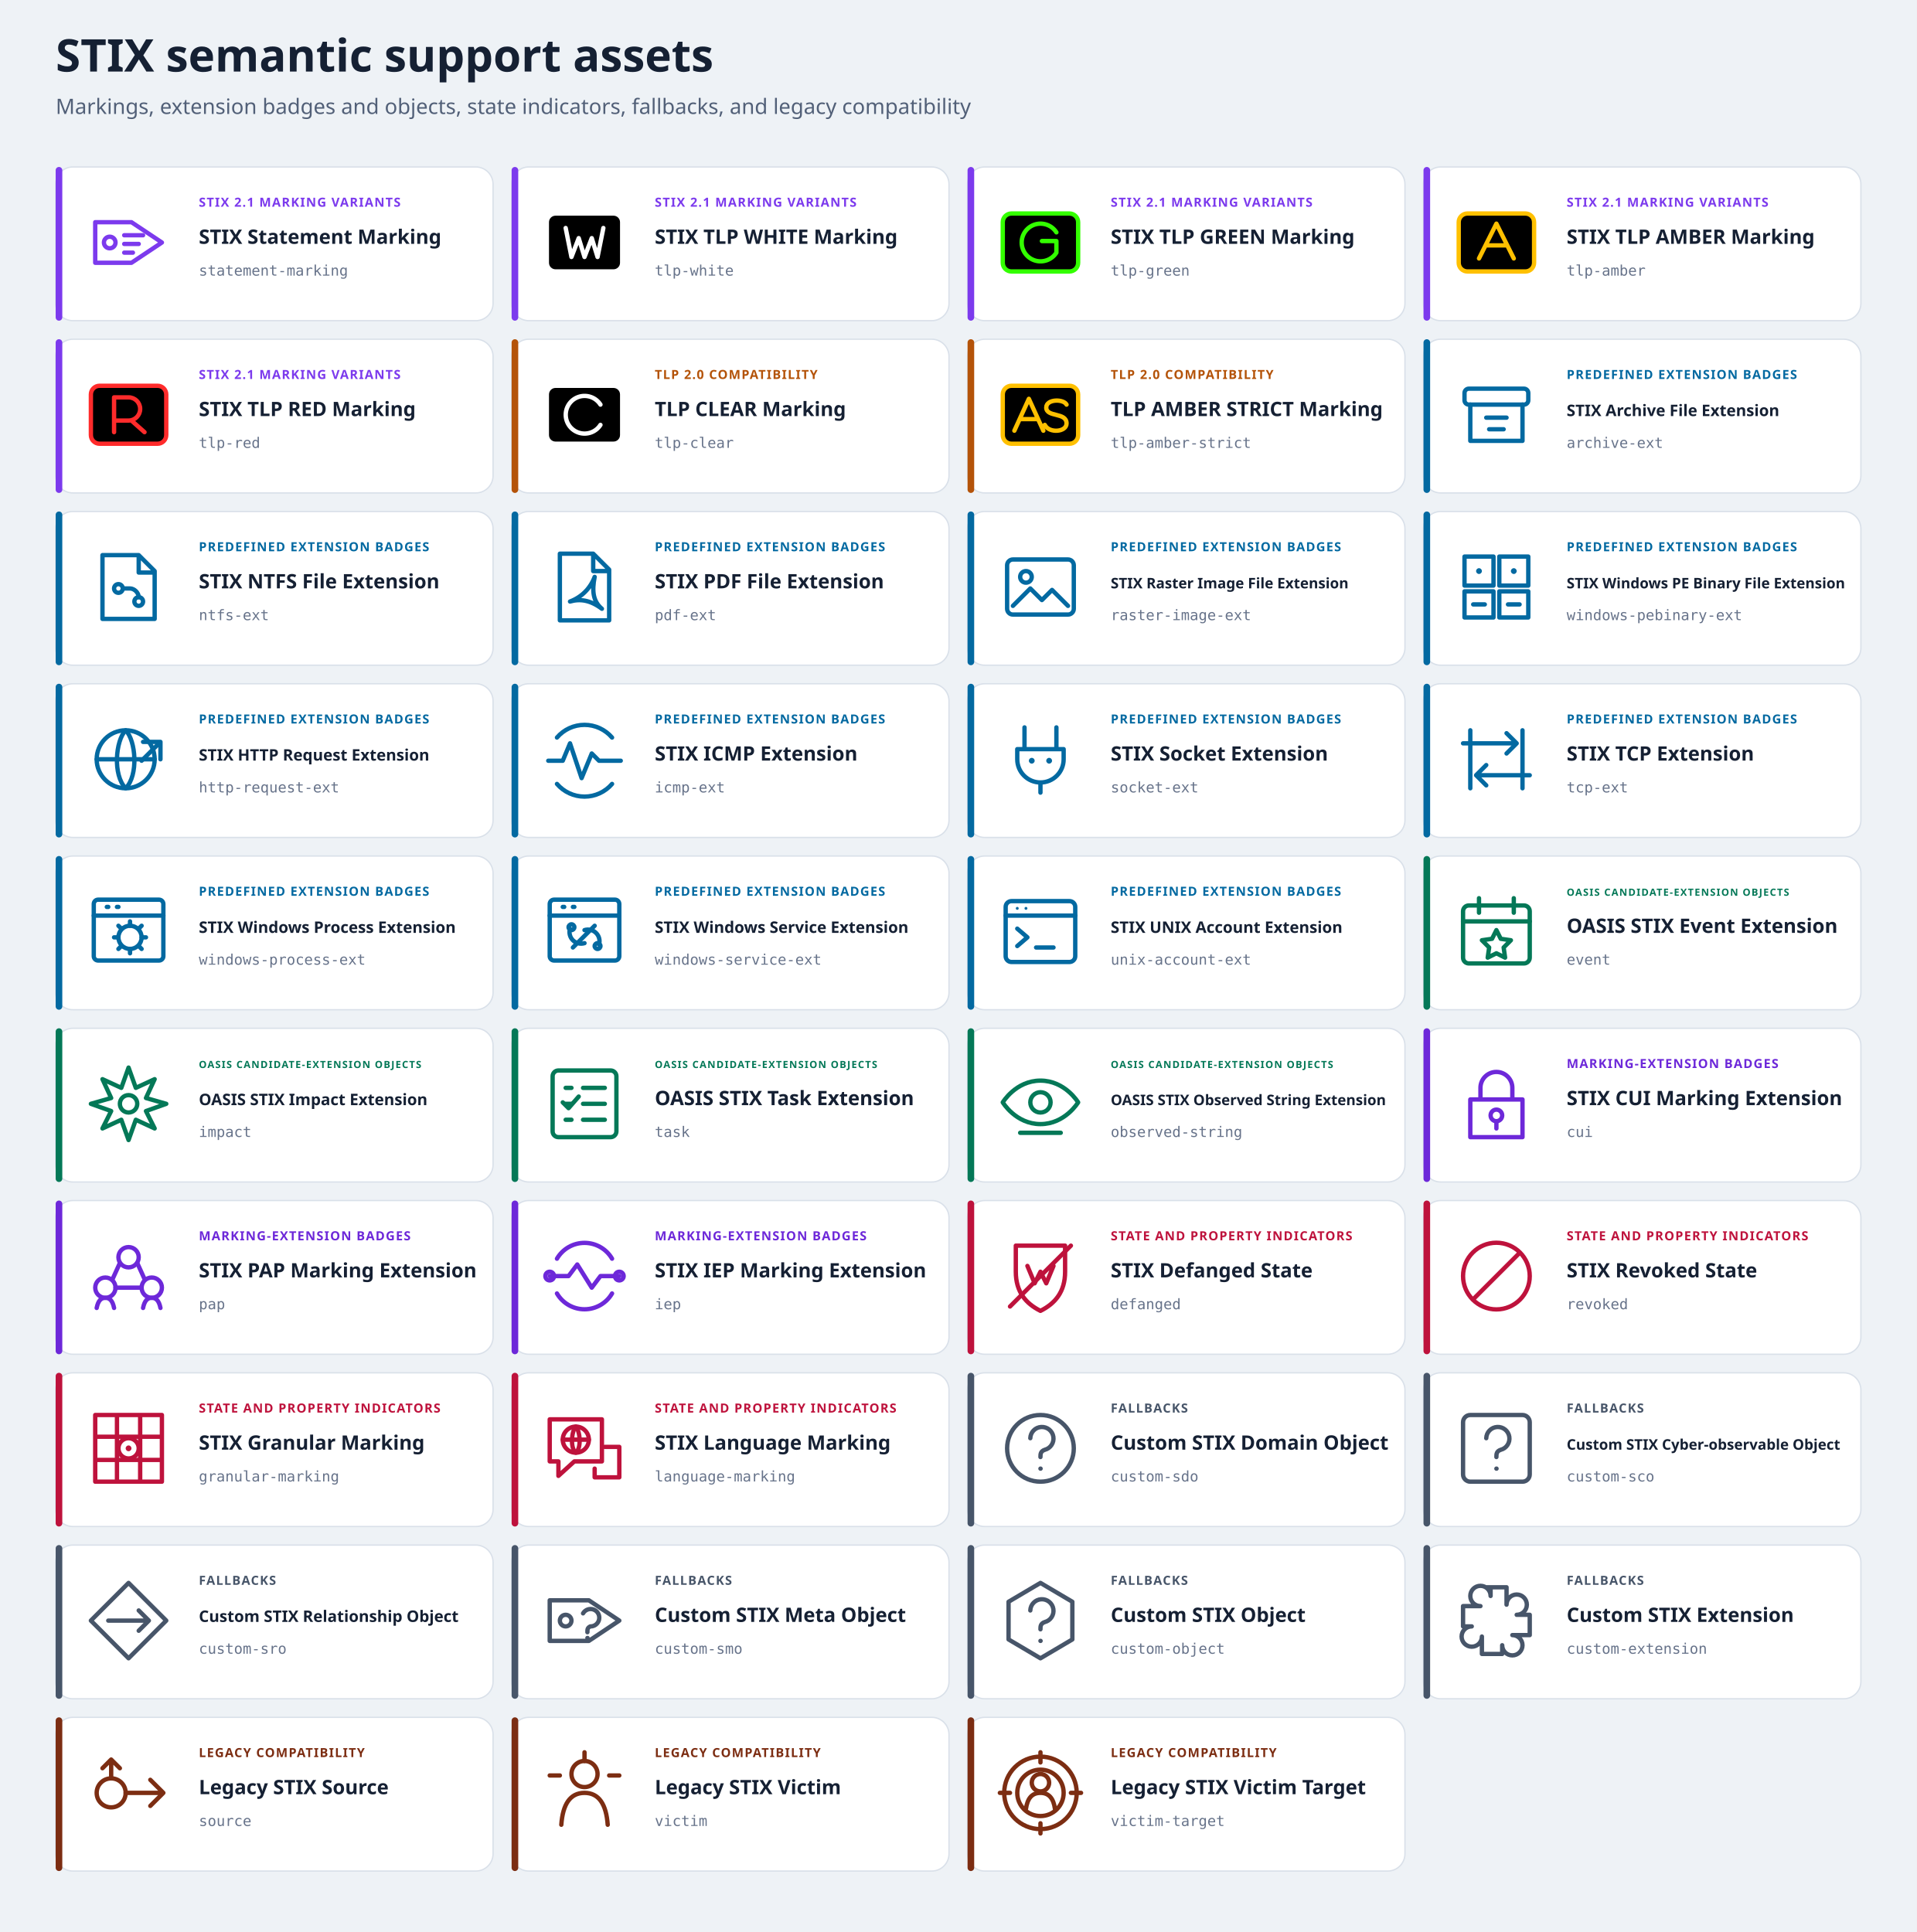
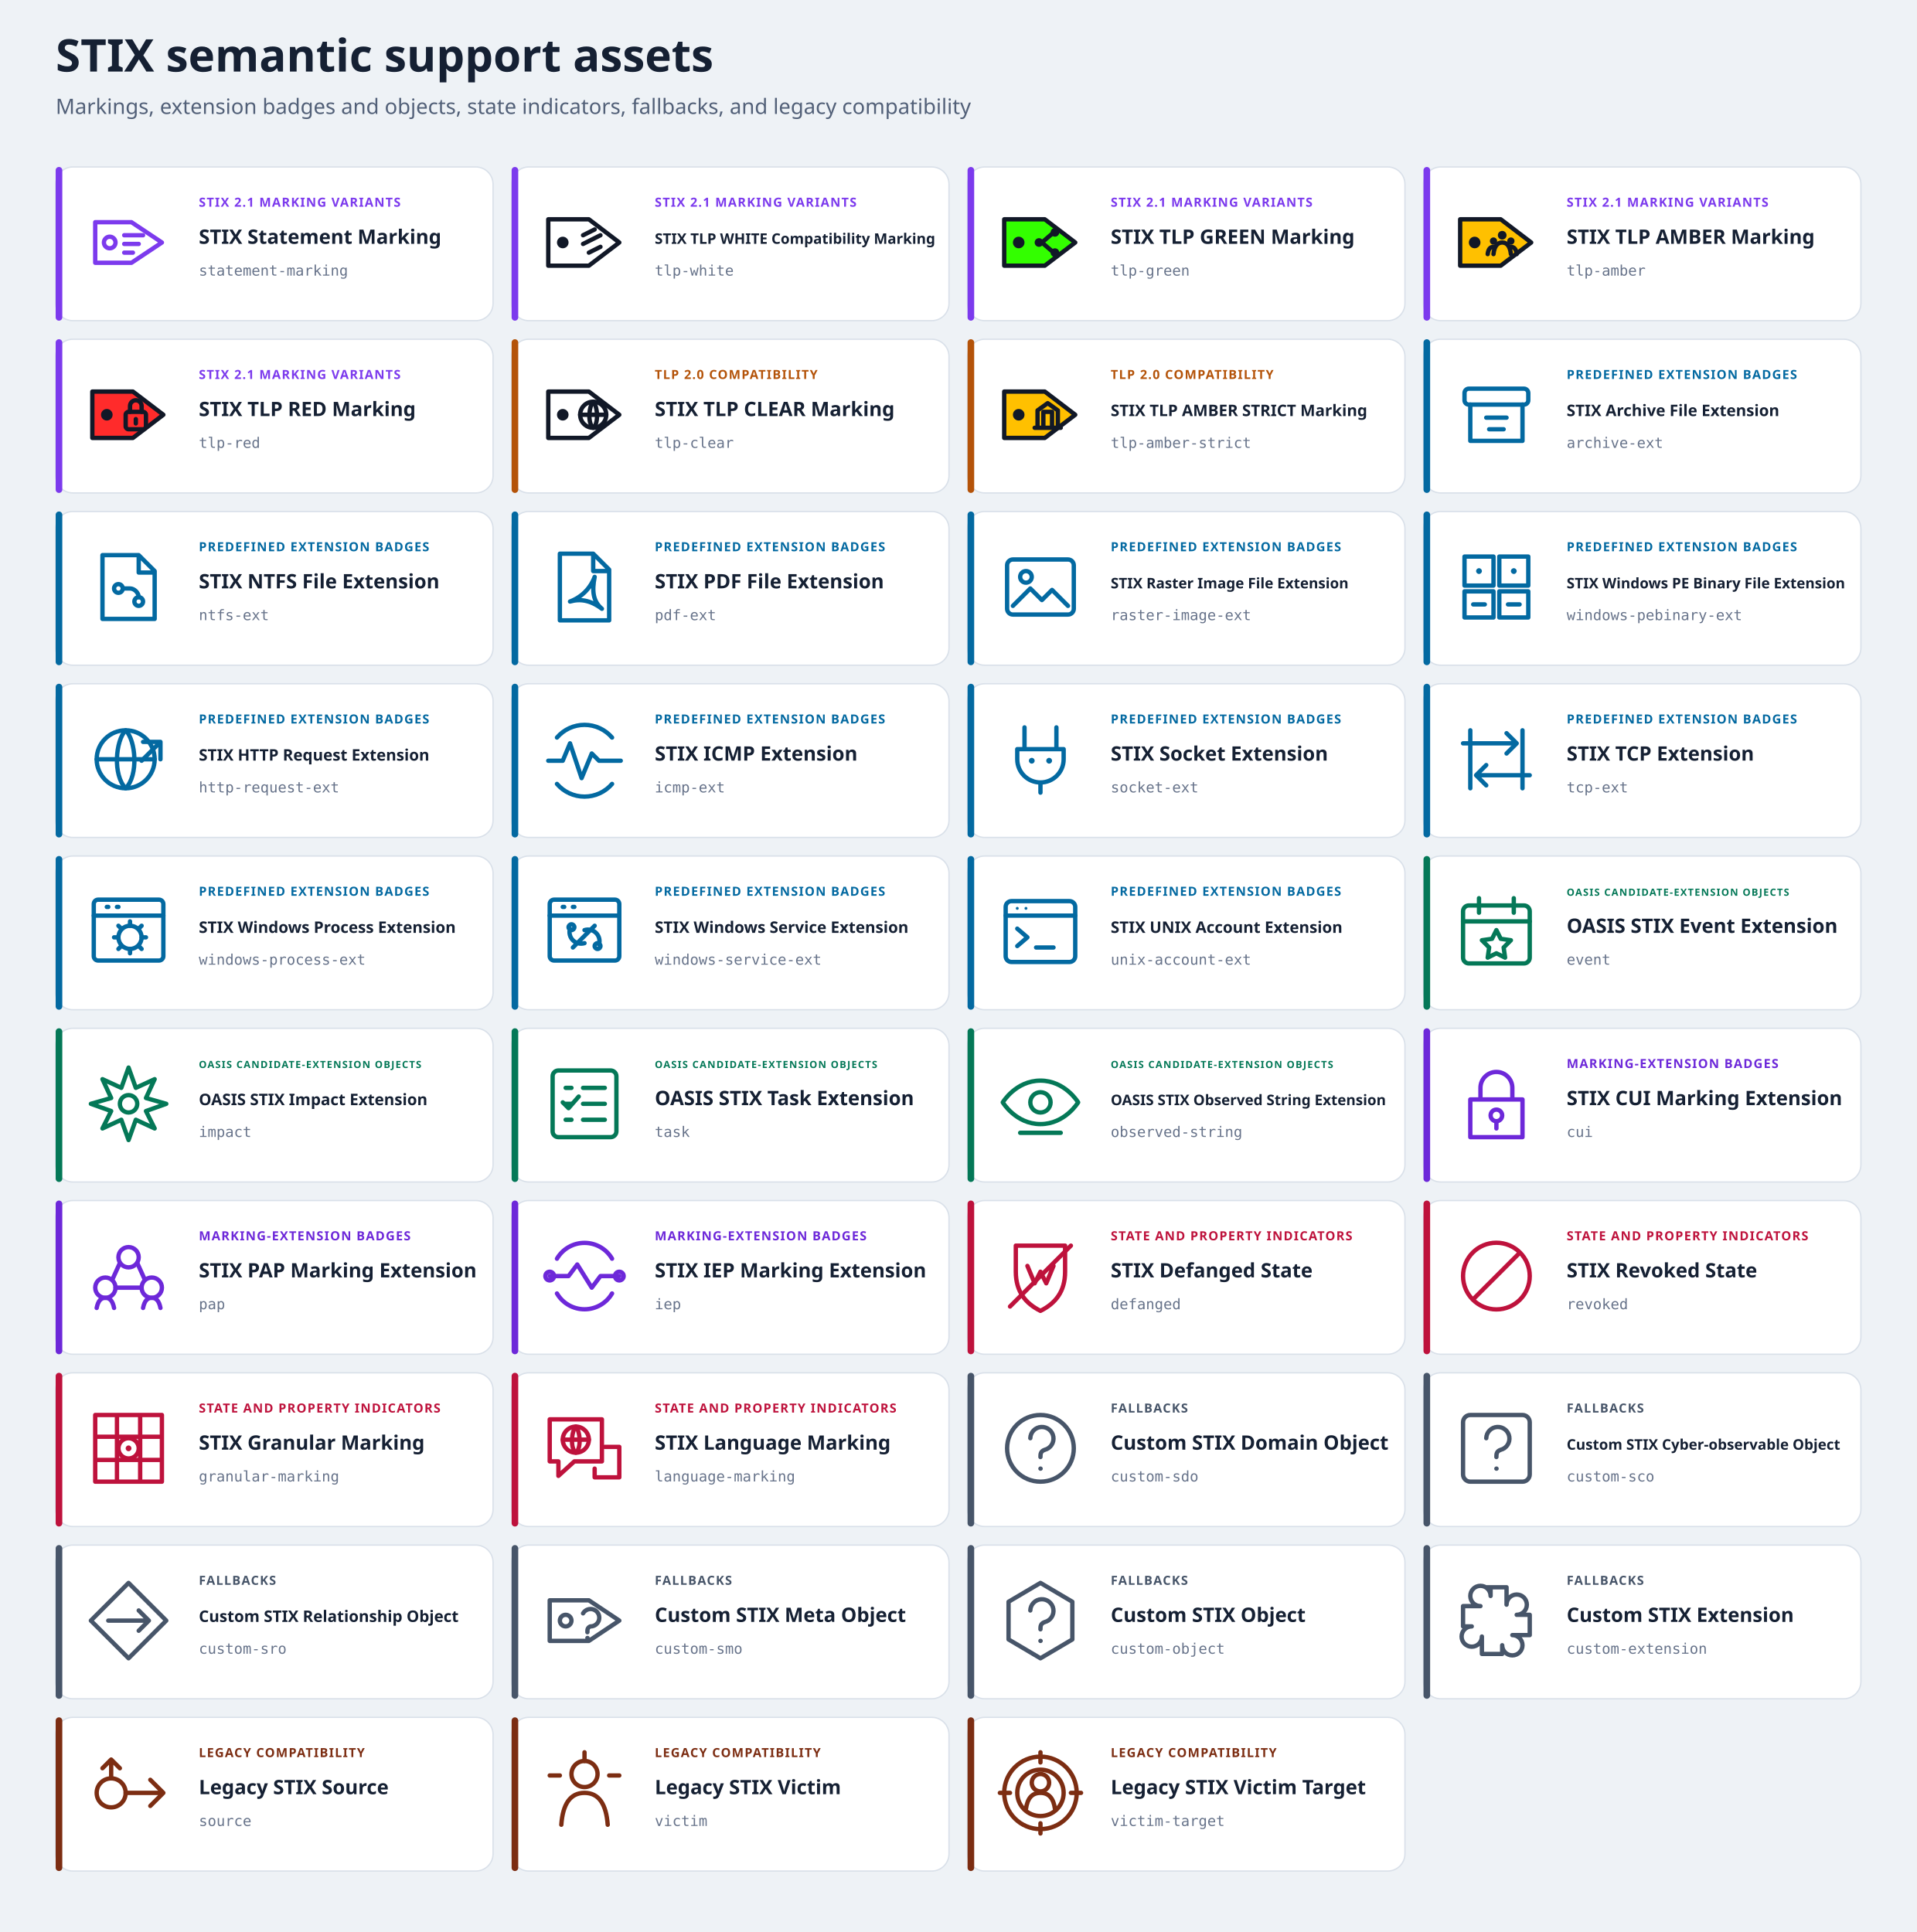
<svg xmlns="http://www.w3.org/2000/svg" viewBox="0 0 1446 1458" role="img" aria-label="STIX marking, extension, state, fallback, and compatibility assets">
  <defs>
    <symbol id="support-0" viewBox="0 0 64 64" fill="none" stroke="currentColor" stroke-width="3" stroke-linecap="round" stroke-linejoin="round">
      <path d="M9 18h25l21 14-21 14H9z" />
      <circle cx="19" cy="32" r="4" />
      <path d="M29 27h13M29 33h10M29 39h6" />
    </symbol>
    <symbol id="support-1" viewBox="0 0 64 64" fill="none" stroke="currentColor" stroke-width="3" stroke-linecap="round" stroke-linejoin="round">
-       <rect x="6" y="12" width="52" height="40" rx="6" fill="#000000" stroke="#FFFFFF" />
-       <g stroke="#FFFFFF">
-         <path d="M19 22 23 42 28 29 32 42 37 29 41 42 45 22" />
+       <path d="M7 16h28l21 16-21 16H7z" fill="#FFFFFF" stroke="#111827" />
+       <circle cx="17" cy="32" r="4" fill="#111827" stroke="none" />
+       <g fill="none" stroke="#111827" stroke-width="3" stroke-linecap="round" stroke-linejoin="round">
+         <path d="m31 27 8-4M31 33l12-6M35 39l8-4" />
      </g>
    </symbol>
    <symbol id="support-2" viewBox="0 0 64 64" fill="none" stroke="currentColor" stroke-width="3" stroke-linecap="round" stroke-linejoin="round">
-       <rect x="6" y="12" width="52" height="40" rx="6" fill="#000000" stroke="#33FF00" />
-       <g stroke="#33FF00">
-         <path d="M43 25a13 13 0 1 0 0 14v-8H33" />
+       <path d="M7 16h28l21 16-21 16H7z" fill="#33FF00" stroke="#111827" />
+       <circle cx="17" cy="32" r="4" fill="#111827" stroke="none" />
+       <g fill="none" stroke="#111827" stroke-width="3" stroke-linecap="round" stroke-linejoin="round">
+         <path d="m33 32 7-6M33 32l7 6" />
+         <circle cx="31" cy="32" r="3" fill="#111827" stroke="none" />
+         <circle cx="42" cy="25" r="3" fill="#111827" stroke="none" />
+         <circle cx="42" cy="39" r="3" fill="#111827" stroke="none" />
      </g>
    </symbol>
    <symbol id="support-3" viewBox="0 0 64 64" fill="none" stroke="currentColor" stroke-width="3" stroke-linecap="round" stroke-linejoin="round">
-       <rect x="6" y="12" width="52" height="40" rx="6" fill="#000000" stroke="#FFC000" />
-       <g stroke="#FFC000">
-         <path d="m20 43 12-24 12 24M25 34h14" />
+       <path d="M7 16h28l21 16-21 16H7z" fill="#FFC000" stroke="#111827" />
+       <circle cx="17" cy="32" r="4" fill="#111827" stroke="none" />
+       <g fill="none" stroke="#111827" stroke-width="3" stroke-linecap="round" stroke-linejoin="round">
+         <circle cx="36" cy="27" r="3" fill="#111827" stroke="none" />
+         <circle cx="30" cy="31" r="2.5" fill="#111827" stroke="none" />
+         <circle cx="42" cy="31" r="2.5" fill="#111827" stroke="none" />
+         <path d="M30 40c.5-5 2.5-8 6-8s5.5 3 6 8M26 40c.3-3 1.5-5 4-5M46 40c-.3-3-1.5-5-4-5" />
      </g>
    </symbol>
    <symbol id="support-4" viewBox="0 0 64 64" fill="none" stroke="currentColor" stroke-width="3" stroke-linecap="round" stroke-linejoin="round">
-       <rect x="6" y="12" width="52" height="40" rx="6" fill="#000000" stroke="#FF2B2B" />
-       <g stroke="#FF2B2B">
-         <path d="M22 44V20h10a8 8 0 0 1 0 16H22M34 36l9 8" />
+       <path d="M7 16h28l21 16-21 16H7z" fill="#FF2B2B" stroke="#111827" />
+       <circle cx="17" cy="32" r="4" fill="#111827" stroke="none" />
+       <g fill="none" stroke="#111827" stroke-width="3" stroke-linecap="round" stroke-linejoin="round">
+         <rect x="30" y="30" width="14" height="12" rx="2" />
+         <path d="M33 30v-4a4 4 0 0 1 8 0v4M37 35v3" />
      </g>
    </symbol>
    <symbol id="support-5" viewBox="0 0 64 64" fill="none" stroke="currentColor" stroke-width="3" stroke-linecap="round" stroke-linejoin="round">
-       <rect x="6" y="12" width="52" height="40" rx="6" fill="#000000" stroke="#FFFFFF" />
-       <g stroke="#FFFFFF">
-         <path d="M43 25a13 13 0 1 0 0 14" />
+       <path d="M7 16h28l21 16-21 16H7z" fill="#FFFFFF" stroke="#111827" />
+       <circle cx="17" cy="32" r="4" fill="#111827" stroke="none" />
+       <g fill="none" stroke="#111827" stroke-width="3" stroke-linecap="round" stroke-linejoin="round">
+         <circle cx="38" cy="32" r="9" />
+         <path d="M29 32h18M38 23c3 3 4 15 0 18M38 23c-3 3-4 15 0 18" />
      </g>
    </symbol>
    <symbol id="support-6" viewBox="0 0 64 64" fill="none" stroke="currentColor" stroke-width="3" stroke-linecap="round" stroke-linejoin="round">
-       <rect x="6" y="12" width="52" height="40" rx="6" fill="#000000" stroke="#FFC000" />
-       <g stroke="#FFC000">
-         <path d="m14 43 10-22 10 22M18 35h12M50 25c-2-4-14-4-14 2 0 7 14 3 14 11 0 6-12 7-15 1" />
+       <path d="M7 16h28l21 16-21 16H7z" fill="#FFC000" stroke="#111827" />
+       <circle cx="17" cy="32" r="4" fill="#111827" stroke="none" />
+       <g fill="none" stroke="#111827" stroke-width="3" stroke-linecap="round" stroke-linejoin="round">
+         <path d="M30 41V29l7-5 7 5v12M34 41V30h6v11M28 41h18" />
      </g>
    </symbol>
    <symbol id="support-7" viewBox="0 0 64 64" fill="none" stroke="currentColor" stroke-width="3" stroke-linecap="round" stroke-linejoin="round">
      <rect x="10" y="14" width="44" height="11" rx="3" />
      <path d="M14 25v25h36V25M25 34h14M27 42h10" />
    </symbol>
    <symbol id="support-8" viewBox="0 0 64 64" fill="none" stroke="currentColor" stroke-width="3" stroke-linecap="round" stroke-linejoin="round">
      <path d="M14 10h25l11 11v33H14zM39 10v12h11" />
      <circle cx="25" cy="33" r="3" />
      <circle cx="39" cy="42" r="3" />
      <path d="M28 33h5c3 0 6 3 6 6" />
    </symbol>
    <symbol id="support-9" viewBox="0 0 64 64" fill="none" stroke="currentColor" stroke-width="3" stroke-linecap="round" stroke-linejoin="round">
      <path d="M15 9h23l11 11v35H15zM38 9v12h11" />
      <path d="M22 42c8-3 14-9 17-17-2 10-1 17 5 22-8-6-15-7-22-5z" />
    </symbol>
    <symbol id="support-10" viewBox="0 0 64 64" fill="none" stroke="currentColor" stroke-width="3" stroke-linecap="round" stroke-linejoin="round">
      <rect x="9" y="13" width="46" height="38" rx="4" />
      <circle cx="22" cy="25" r="4" />
      <path d="m13 45 12-12 8 8 7-7 11 11" />
    </symbol>
    <symbol id="support-11" viewBox="0 0 64 64" fill="none" stroke="currentColor" stroke-width="3" stroke-linecap="round" stroke-linejoin="round">
      <path d="M10 11h20v20H10zM34 11h20v20H34zM10 35h20v18H10zM34 35h20v18H34z" />
      <circle cx="20" cy="21" r="2" fill="currentColor" stroke="none" />
      <circle cx="44" cy="21" r="2" fill="currentColor" stroke="none" />
      <path d="M16 44h8M40 44h8" />
    </symbol>
    <symbol id="support-12" viewBox="0 0 64 64" fill="none" stroke="currentColor" stroke-width="3" stroke-linecap="round" stroke-linejoin="round">
      <circle cx="30" cy="32" r="20" />
      <path d="M10 32h40M30 12c7 7 9 31 0 40M30 12c-7 7-9 31 0 40" />
      <path d="M42 20h12v12M54 20 41 33" />
    </symbol>
    <symbol id="support-13" viewBox="0 0 64 64" fill="none" stroke="currentColor" stroke-width="3" stroke-linecap="round" stroke-linejoin="round">
      <path d="M7 33h10l5-12 8 24 7-17 5 5h15" />
      <path d="M13 17a25 25 0 0 1 38 0M13 49a25 25 0 0 0 38 0" />
    </symbol>
    <symbol id="support-14" viewBox="0 0 64 64" fill="none" stroke="currentColor" stroke-width="3" stroke-linecap="round" stroke-linejoin="round">
      <path d="M21 10v15M43 10v15M16 25h32v7a16 16 0 0 1-32 0zM32 48v7" />
      <circle cx="26" cy="33" r="2" fill="currentColor" stroke="none" />
      <circle cx="38" cy="33" r="2" fill="currentColor" stroke="none" />
    </symbol>
    <symbol id="support-15" viewBox="0 0 64 64" fill="none" stroke="currentColor" stroke-width="3" stroke-linecap="round" stroke-linejoin="round">
      <path d="M9 21h37M39 14l7 7-7 7M55 43H18M25 36l-7 7 7 7" />
      <path d="M14 12v40M50 12v40" />
    </symbol>
    <symbol id="support-16" viewBox="0 0 64 64" fill="none" stroke="currentColor" stroke-width="3" stroke-linecap="round" stroke-linejoin="round">
      <rect x="8" y="10" width="48" height="42" rx="3" />
      <path d="M8 21h48M17 15h1M24 15h1" />
      <circle cx="33" cy="36" r="8" />
      <path d="M33 25v3M33 44v3M22 36h3M41 36h3M25 28l2 2M39 42l2 2M41 28l-2 2M27 42l-2 2" />
    </symbol>
    <symbol id="support-17" viewBox="0 0 64 64" fill="none" stroke="currentColor" stroke-width="3" stroke-linecap="round" stroke-linejoin="round">
      <rect x="8" y="10" width="48" height="42" rx="3" />
      <path d="M8 21h48M17 15h1M24 15h1" />
      <path d="m24 43 15-15M22 30a8 8 0 0 0 10 10M42 41a8 8 0 0 0-10-10" />
      <circle cx="23" cy="29" r="2" />
      <circle cx="41" cy="42" r="2" />
    </symbol>
    <symbol id="support-18" viewBox="0 0 64 64" fill="none" stroke="currentColor" stroke-width="3" stroke-linecap="round" stroke-linejoin="round">
      <rect x="8" y="11" width="48" height="42" rx="4" />
      <path d="M8 21h48M16 30l7 6-7 6M29 43h12" />
      <circle cx="16" cy="16" r="1" fill="currentColor" stroke="none" />
      <circle cx="22" cy="16" r="1" fill="currentColor" stroke="none" />
    </symbol>
    <symbol id="support-19" viewBox="0 0 64 64" fill="none" stroke="currentColor" stroke-width="3" stroke-linecap="round" stroke-linejoin="round">
      <rect x="9" y="14" width="46" height="40" rx="4" />
      <path d="M9 25h46M20 9v10M44 9v10" />
      <path d="m32 31 3 6 7 1-5 5 1 7-6-3-6 3 1-7-5-5 7-1z" />
    </symbol>
    <symbol id="support-20" viewBox="0 0 64 64" fill="none" stroke="currentColor" stroke-width="3" stroke-linecap="round" stroke-linejoin="round">
      <path d="m32 7 5 14 13-6-6 13 14 4-14 5 6 12-13-6-5 14-5-14-13 6 6-12-14-5 14-4-6-13 13 6z" />
      <circle cx="32" cy="32" r="6" />
    </symbol>
    <symbol id="support-21" viewBox="0 0 64 64" fill="none" stroke="currentColor" stroke-width="3" stroke-linecap="round" stroke-linejoin="round">
      <rect x="10" y="9" width="44" height="46" rx="4" />
      <path d="M19 21h4M31 21h15M19 32h4M31 32h15M19 43h4M31 43h15" />
      <path d="m17 31 4 4 7-8" />
    </symbol>
    <symbol id="support-22" viewBox="0 0 64 64" fill="none" stroke="currentColor" stroke-width="3" stroke-linecap="round" stroke-linejoin="round">
      <path d="M6 31s9-15 26-15 26 15 26 15-9 15-26 15S6 31 6 31z" />
      <circle cx="32" cy="31" r="7" />
      <path d="M18 52h28" />
    </symbol>
    <symbol id="support-23" viewBox="0 0 64 64" fill="none" stroke="currentColor" stroke-width="3" stroke-linecap="round" stroke-linejoin="round">
      <path d="M14 29h36v26H14zM21 29v-8a11 11 0 0 1 22 0v8" />
      <circle cx="32" cy="40" r="4" />
      <path d="M32 44v5" />
    </symbol>
    <symbol id="support-24" viewBox="0 0 64 64" fill="none" stroke="currentColor" stroke-width="3" stroke-linecap="round" stroke-linejoin="round">
      <circle cx="32" cy="19" r="7" />
      <circle cx="16" cy="40" r="7" />
      <circle cx="48" cy="40" r="7" />
      <path d="M26 23 21 34M38 23l5 11M23 40h18" />
      <path d="M10 54c1-5 3-7 6-7s5 2 6 7M42 54c1-5 3-7 6-7s5 2 6 7" />
    </symbol>
    <symbol id="support-25" viewBox="0 0 64 64" fill="none" stroke="currentColor" stroke-width="3" stroke-linecap="round" stroke-linejoin="round">
      <path d="M8 32h13l6-8 10 16 6-8h13" />
      <path d="M13 20a22 22 0 0 1 38 0M13 44a22 22 0 0 0 38 0" />
      <circle cx="8" cy="32" r="3" />
      <circle cx="56" cy="32" r="3" />
    </symbol>
    <symbol id="support-26" viewBox="0 0 64 64" fill="none" stroke="currentColor" stroke-width="3" stroke-linecap="round" stroke-linejoin="round">
      <path d="M15 11h34v18c0 14-7 22-17 27-10-5-17-13-17-27z" />
      <path d="m23 25 5 12 4-8 4 8 5-12M11 53 53 11" />
    </symbol>
    <symbol id="support-27" viewBox="0 0 64 64" fill="none" stroke="currentColor" stroke-width="3" stroke-linecap="round" stroke-linejoin="round">
      <circle cx="32" cy="32" r="23" />
      <path d="m16 48 32-32" />
    </symbol>
    <symbol id="support-28" viewBox="0 0 64 64" fill="none" stroke="currentColor" stroke-width="3" stroke-linecap="round" stroke-linejoin="round">
      <path d="M9 9h46v46H9zM24 9v46M40 9v46M9 24h46M9 40h46" />
      <circle cx="32" cy="32" r="7" />
      <circle cx="32" cy="32" r="2" fill="currentColor" stroke="none" />
    </symbol>
    <symbol id="support-29" viewBox="0 0 64 64" fill="none" stroke="currentColor" stroke-width="3" stroke-linecap="round" stroke-linejoin="round">
      <path d="M8 12h36v29H25L14 51V41H8z" />
      <circle cx="26" cy="26" r="9" />
      <path d="M17 26h18M26 17c3 3 4 15 0 18M26 17c-3 3-4 15 0 18M46 31h10v21H39v-6" />
    </symbol>
    <symbol id="support-30" viewBox="0 0 64 64" fill="none" stroke="currentColor" stroke-width="3" stroke-linecap="round" stroke-linejoin="round">
      <circle cx="32" cy="32" r="23" />
      <path d="M25 25a8 8 0 1 1 10 8c-3 1-3 3-3 5M32 46h.1" />
    </symbol>
    <symbol id="support-31" viewBox="0 0 64 64" fill="none" stroke="currentColor" stroke-width="3" stroke-linecap="round" stroke-linejoin="round">
      <rect x="9" y="9" width="46" height="46" rx="5" />
      <path d="M25 25a8 8 0 1 1 10 8c-3 1-3 3-3 5M32 46h.1" />
    </symbol>
    <symbol id="support-32" viewBox="0 0 64 64" fill="none" stroke="currentColor" stroke-width="3" stroke-linecap="round" stroke-linejoin="round">
      <path d="m32 6 26 26-26 26L6 32z" />
      <path d="M18 32h28M39 25l7 7-7 7" />
    </symbol>
    <symbol id="support-33" viewBox="0 0 64 64" fill="none" stroke="currentColor" stroke-width="3" stroke-linecap="round" stroke-linejoin="round">
      <path d="M8 18h27l21 14-21 14H8z" />
      <circle cx="19" cy="32" r="4" />
      <path d="M31 27a6 6 0 1 1 5 9c-2 1-2 2-2 4M34 44h.1" />
    </symbol>
    <symbol id="support-34" viewBox="0 0 64 64" fill="none" stroke="currentColor" stroke-width="3" stroke-linecap="round" stroke-linejoin="round">
      <path d="M32 6 54 19v26L32 58 10 45V19z" />
      <path d="M25 25a8 8 0 1 1 10 8c-3 1-3 3-3 5M32 46h.1" />
    </symbol>
    <symbol id="support-35" viewBox="0 0 64 64" fill="none" stroke="currentColor" stroke-width="3" stroke-linecap="round" stroke-linejoin="round">
      <path d="M25 9h14v12a7 7 0 1 1 7 7h9v14H43a7 7 0 1 1-7 7v6H22V43a7 7 0 1 1-7-7H9V22h12a7 7 0 1 1 7-7V9z" />
    </symbol>
    <symbol id="support-36" viewBox="0 0 64 64" fill="none" stroke="currentColor" stroke-width="3" stroke-linecap="round" stroke-linejoin="round">
      <circle cx="20" cy="32" r="10" />
      <path d="M30 32h26M47 23l9 9-9 9M20 22V10M14 15l6-6 6 6" />
    </symbol>
    <symbol id="support-37" viewBox="0 0 64 64" fill="none" stroke="currentColor" stroke-width="3" stroke-linecap="round" stroke-linejoin="round">
      <circle cx="32" cy="19" r="9" />
      <path d="M16 54c1-14 6-22 16-22s15 8 16 22" />
      <path d="M8 20h7M49 20h7M32 4v6" />
    </symbol>
    <symbol id="support-38" viewBox="0 0 64 64" fill="none" stroke="currentColor" stroke-width="3" stroke-linecap="round" stroke-linejoin="round">
      <circle cx="32" cy="32" r="25" />
      <circle cx="32" cy="32" r="16" />
      <circle cx="32" cy="25" r="6" />
      <path d="M22 43c1-7 4-11 10-11s9 4 10 11M32 4v7M32 53v7M4 32h7M53 32h7" />
    </symbol>
  </defs>
  <rect width="1446" height="1458" fill="#eef2f6" />
  <text x="42" y="54" fill="#152033" font-family="system-ui, sans-serif" font-size="34" font-weight="750">STIX semantic support assets</text>
  <text x="42" y="86" fill="#526078" font-family="system-ui, sans-serif" font-size="16">
    Markings, extension badges and objects, state indicators, fallbacks, and legacy compatibility
  </text>
  <g>
    <rect x="42" y="126" width="330" height="116" rx="13" fill="#ffffff" stroke="#d9e0e9" />
    <rect x="42" y="126" width="5" height="116" rx="2.5" fill="#7c3aed" />
    <use x="62" y="148" width="70" height="70" href="#support-0" color="#7c3aed" />
    <text x="150" y="156" fill="#7c3aed" font-family="system-ui, sans-serif" font-size="9.5" font-weight="800" letter-spacing="0.7">STIX 2.1 MARKING VARIANTS</text>
    <text x="150" y="184" fill="#152033" font-family="system-ui, sans-serif" font-size="15" font-weight="700">STIX Statement Marking</text>
    <text x="150" y="208" fill="#67738a" font-family="monospace" font-size="11">statement-marking</text>
  </g>
  <g>
    <rect x="386" y="126" width="330" height="116" rx="13" fill="#ffffff" stroke="#d9e0e9" />
    <rect x="386" y="126" width="5" height="116" rx="2.5" fill="#7c3aed" />
    <use x="406" y="148" width="70" height="70" href="#support-1" color="#7c3aed" />
    <text x="494" y="156" fill="#7c3aed" font-family="system-ui, sans-serif" font-size="9.5" font-weight="800" letter-spacing="0.7">STIX 2.1 MARKING VARIANTS</text>
-     <text x="494" y="184" fill="#152033" font-family="system-ui, sans-serif" font-size="15" font-weight="700">STIX TLP WHITE Marking</text>
+     <text x="494" y="184" fill="#152033" font-family="system-ui, sans-serif" font-size="11" font-weight="700">STIX TLP WHITE Compatibility Marking</text>
    <text x="494" y="208" fill="#67738a" font-family="monospace" font-size="11">tlp-white</text>
  </g>
  <g>
    <rect x="730" y="126" width="330" height="116" rx="13" fill="#ffffff" stroke="#d9e0e9" />
    <rect x="730" y="126" width="5" height="116" rx="2.5" fill="#7c3aed" />
    <use x="750" y="148" width="70" height="70" href="#support-2" color="#7c3aed" />
    <text x="838" y="156" fill="#7c3aed" font-family="system-ui, sans-serif" font-size="9.5" font-weight="800" letter-spacing="0.7">STIX 2.1 MARKING VARIANTS</text>
    <text x="838" y="184" fill="#152033" font-family="system-ui, sans-serif" font-size="15" font-weight="700">STIX TLP GREEN Marking</text>
    <text x="838" y="208" fill="#67738a" font-family="monospace" font-size="11">tlp-green</text>
  </g>
  <g>
    <rect x="1074" y="126" width="330" height="116" rx="13" fill="#ffffff" stroke="#d9e0e9" />
    <rect x="1074" y="126" width="5" height="116" rx="2.5" fill="#7c3aed" />
    <use x="1094" y="148" width="70" height="70" href="#support-3" color="#7c3aed" />
    <text x="1182" y="156" fill="#7c3aed" font-family="system-ui, sans-serif" font-size="9.5" font-weight="800" letter-spacing="0.7">STIX 2.1 MARKING VARIANTS</text>
    <text x="1182" y="184" fill="#152033" font-family="system-ui, sans-serif" font-size="15" font-weight="700">STIX TLP AMBER Marking</text>
    <text x="1182" y="208" fill="#67738a" font-family="monospace" font-size="11">tlp-amber</text>
  </g>
  <g>
    <rect x="42" y="256" width="330" height="116" rx="13" fill="#ffffff" stroke="#d9e0e9" />
    <rect x="42" y="256" width="5" height="116" rx="2.5" fill="#7c3aed" />
    <use x="62" y="278" width="70" height="70" href="#support-4" color="#7c3aed" />
    <text x="150" y="286" fill="#7c3aed" font-family="system-ui, sans-serif" font-size="9.5" font-weight="800" letter-spacing="0.7">STIX 2.1 MARKING VARIANTS</text>
    <text x="150" y="314" fill="#152033" font-family="system-ui, sans-serif" font-size="15" font-weight="700">STIX TLP RED Marking</text>
    <text x="150" y="338" fill="#67738a" font-family="monospace" font-size="11">tlp-red</text>
  </g>
  <g>
    <rect x="386" y="256" width="330" height="116" rx="13" fill="#ffffff" stroke="#d9e0e9" />
    <rect x="386" y="256" width="5" height="116" rx="2.5" fill="#b45309" />
    <use x="406" y="278" width="70" height="70" href="#support-5" color="#b45309" />
    <text x="494" y="286" fill="#b45309" font-family="system-ui, sans-serif" font-size="9.5" font-weight="800" letter-spacing="0.7">TLP 2.0 COMPATIBILITY</text>
-     <text x="494" y="314" fill="#152033" font-family="system-ui, sans-serif" font-size="15" font-weight="700">TLP CLEAR Marking</text>
+     <text x="494" y="314" fill="#152033" font-family="system-ui, sans-serif" font-size="15" font-weight="700">STIX TLP CLEAR Marking</text>
    <text x="494" y="338" fill="#67738a" font-family="monospace" font-size="11">tlp-clear</text>
  </g>
  <g>
    <rect x="730" y="256" width="330" height="116" rx="13" fill="#ffffff" stroke="#d9e0e9" />
    <rect x="730" y="256" width="5" height="116" rx="2.5" fill="#b45309" />
    <use x="750" y="278" width="70" height="70" href="#support-6" color="#b45309" />
    <text x="838" y="286" fill="#b45309" font-family="system-ui, sans-serif" font-size="9.5" font-weight="800" letter-spacing="0.7">TLP 2.0 COMPATIBILITY</text>
-     <text x="838" y="314" fill="#152033" font-family="system-ui, sans-serif" font-size="15" font-weight="700">TLP AMBER STRICT Marking</text>
+     <text x="838" y="314" fill="#152033" font-family="system-ui, sans-serif" font-size="12" font-weight="700">STIX TLP AMBER STRICT Marking</text>
    <text x="838" y="338" fill="#67738a" font-family="monospace" font-size="11">tlp-amber-strict</text>
  </g>
  <g>
    <rect x="1074" y="256" width="330" height="116" rx="13" fill="#ffffff" stroke="#d9e0e9" />
    <rect x="1074" y="256" width="5" height="116" rx="2.5" fill="#0369a1" />
    <use x="1094" y="278" width="70" height="70" href="#support-7" color="#0369a1" />
    <text x="1182" y="286" fill="#0369a1" font-family="system-ui, sans-serif" font-size="9.5" font-weight="800" letter-spacing="0.7">PREDEFINED EXTENSION BADGES</text>
    <text x="1182" y="314" fill="#152033" font-family="system-ui, sans-serif" font-size="12" font-weight="700">STIX Archive File Extension</text>
    <text x="1182" y="338" fill="#67738a" font-family="monospace" font-size="11">archive-ext</text>
  </g>
  <g>
    <rect x="42" y="386" width="330" height="116" rx="13" fill="#ffffff" stroke="#d9e0e9" />
    <rect x="42" y="386" width="5" height="116" rx="2.5" fill="#0369a1" />
    <use x="62" y="408" width="70" height="70" href="#support-8" color="#0369a1" />
    <text x="150" y="416" fill="#0369a1" font-family="system-ui, sans-serif" font-size="9.5" font-weight="800" letter-spacing="0.7">PREDEFINED EXTENSION BADGES</text>
    <text x="150" y="444" fill="#152033" font-family="system-ui, sans-serif" font-size="15" font-weight="700">STIX NTFS File Extension</text>
    <text x="150" y="468" fill="#67738a" font-family="monospace" font-size="11">ntfs-ext</text>
  </g>
  <g>
    <rect x="386" y="386" width="330" height="116" rx="13" fill="#ffffff" stroke="#d9e0e9" />
    <rect x="386" y="386" width="5" height="116" rx="2.5" fill="#0369a1" />
    <use x="406" y="408" width="70" height="70" href="#support-9" color="#0369a1" />
    <text x="494" y="416" fill="#0369a1" font-family="system-ui, sans-serif" font-size="9.5" font-weight="800" letter-spacing="0.7">PREDEFINED EXTENSION BADGES</text>
    <text x="494" y="444" fill="#152033" font-family="system-ui, sans-serif" font-size="15" font-weight="700">STIX PDF File Extension</text>
    <text x="494" y="468" fill="#67738a" font-family="monospace" font-size="11">pdf-ext</text>
  </g>
  <g>
    <rect x="730" y="386" width="330" height="116" rx="13" fill="#ffffff" stroke="#d9e0e9" />
    <rect x="730" y="386" width="5" height="116" rx="2.5" fill="#0369a1" />
    <use x="750" y="408" width="70" height="70" href="#support-10" color="#0369a1" />
    <text x="838" y="416" fill="#0369a1" font-family="system-ui, sans-serif" font-size="9.5" font-weight="800" letter-spacing="0.7">PREDEFINED EXTENSION BADGES</text>
    <text x="838" y="444" fill="#152033" font-family="system-ui, sans-serif" font-size="11" font-weight="700">STIX Raster Image File Extension</text>
    <text x="838" y="468" fill="#67738a" font-family="monospace" font-size="11">raster-image-ext</text>
  </g>
  <g>
    <rect x="1074" y="386" width="330" height="116" rx="13" fill="#ffffff" stroke="#d9e0e9" />
    <rect x="1074" y="386" width="5" height="116" rx="2.5" fill="#0369a1" />
    <use x="1094" y="408" width="70" height="70" href="#support-11" color="#0369a1" />
    <text x="1182" y="416" fill="#0369a1" font-family="system-ui, sans-serif" font-size="9.5" font-weight="800" letter-spacing="0.7">PREDEFINED EXTENSION BADGES</text>
    <text x="1182" y="444" fill="#152033" font-family="system-ui, sans-serif" font-size="11" font-weight="700">STIX Windows PE Binary File Extension</text>
    <text x="1182" y="468" fill="#67738a" font-family="monospace" font-size="11">windows-pebinary-ext</text>
  </g>
  <g>
    <rect x="42" y="516" width="330" height="116" rx="13" fill="#ffffff" stroke="#d9e0e9" />
    <rect x="42" y="516" width="5" height="116" rx="2.5" fill="#0369a1" />
    <use x="62" y="538" width="70" height="70" href="#support-12" color="#0369a1" />
    <text x="150" y="546" fill="#0369a1" font-family="system-ui, sans-serif" font-size="9.5" font-weight="800" letter-spacing="0.7">PREDEFINED EXTENSION BADGES</text>
    <text x="150" y="574" fill="#152033" font-family="system-ui, sans-serif" font-size="12" font-weight="700">STIX HTTP Request Extension</text>
    <text x="150" y="598" fill="#67738a" font-family="monospace" font-size="11">http-request-ext</text>
  </g>
  <g>
    <rect x="386" y="516" width="330" height="116" rx="13" fill="#ffffff" stroke="#d9e0e9" />
    <rect x="386" y="516" width="5" height="116" rx="2.5" fill="#0369a1" />
    <use x="406" y="538" width="70" height="70" href="#support-13" color="#0369a1" />
    <text x="494" y="546" fill="#0369a1" font-family="system-ui, sans-serif" font-size="9.5" font-weight="800" letter-spacing="0.7">PREDEFINED EXTENSION BADGES</text>
    <text x="494" y="574" fill="#152033" font-family="system-ui, sans-serif" font-size="15" font-weight="700">STIX ICMP Extension</text>
    <text x="494" y="598" fill="#67738a" font-family="monospace" font-size="11">icmp-ext</text>
  </g>
  <g>
    <rect x="730" y="516" width="330" height="116" rx="13" fill="#ffffff" stroke="#d9e0e9" />
    <rect x="730" y="516" width="5" height="116" rx="2.5" fill="#0369a1" />
    <use x="750" y="538" width="70" height="70" href="#support-14" color="#0369a1" />
    <text x="838" y="546" fill="#0369a1" font-family="system-ui, sans-serif" font-size="9.5" font-weight="800" letter-spacing="0.7">PREDEFINED EXTENSION BADGES</text>
    <text x="838" y="574" fill="#152033" font-family="system-ui, sans-serif" font-size="15" font-weight="700">STIX Socket Extension</text>
    <text x="838" y="598" fill="#67738a" font-family="monospace" font-size="11">socket-ext</text>
  </g>
  <g>
    <rect x="1074" y="516" width="330" height="116" rx="13" fill="#ffffff" stroke="#d9e0e9" />
    <rect x="1074" y="516" width="5" height="116" rx="2.5" fill="#0369a1" />
    <use x="1094" y="538" width="70" height="70" href="#support-15" color="#0369a1" />
    <text x="1182" y="546" fill="#0369a1" font-family="system-ui, sans-serif" font-size="9.5" font-weight="800" letter-spacing="0.7">PREDEFINED EXTENSION BADGES</text>
    <text x="1182" y="574" fill="#152033" font-family="system-ui, sans-serif" font-size="15" font-weight="700">STIX TCP Extension</text>
    <text x="1182" y="598" fill="#67738a" font-family="monospace" font-size="11">tcp-ext</text>
  </g>
  <g>
    <rect x="42" y="646" width="330" height="116" rx="13" fill="#ffffff" stroke="#d9e0e9" />
    <rect x="42" y="646" width="5" height="116" rx="2.5" fill="#0369a1" />
    <use x="62" y="668" width="70" height="70" href="#support-16" color="#0369a1" />
    <text x="150" y="676" fill="#0369a1" font-family="system-ui, sans-serif" font-size="9.5" font-weight="800" letter-spacing="0.7">PREDEFINED EXTENSION BADGES</text>
    <text x="150" y="704" fill="#152033" font-family="system-ui, sans-serif" font-size="12" font-weight="700">STIX Windows Process Extension</text>
    <text x="150" y="728" fill="#67738a" font-family="monospace" font-size="11">windows-process-ext</text>
  </g>
  <g>
    <rect x="386" y="646" width="330" height="116" rx="13" fill="#ffffff" stroke="#d9e0e9" />
    <rect x="386" y="646" width="5" height="116" rx="2.5" fill="#0369a1" />
    <use x="406" y="668" width="70" height="70" href="#support-17" color="#0369a1" />
    <text x="494" y="676" fill="#0369a1" font-family="system-ui, sans-serif" font-size="9.5" font-weight="800" letter-spacing="0.7">PREDEFINED EXTENSION BADGES</text>
    <text x="494" y="704" fill="#152033" font-family="system-ui, sans-serif" font-size="12" font-weight="700">STIX Windows Service Extension</text>
    <text x="494" y="728" fill="#67738a" font-family="monospace" font-size="11">windows-service-ext</text>
  </g>
  <g>
    <rect x="730" y="646" width="330" height="116" rx="13" fill="#ffffff" stroke="#d9e0e9" />
    <rect x="730" y="646" width="5" height="116" rx="2.5" fill="#0369a1" />
    <use x="750" y="668" width="70" height="70" href="#support-18" color="#0369a1" />
    <text x="838" y="676" fill="#0369a1" font-family="system-ui, sans-serif" font-size="9.5" font-weight="800" letter-spacing="0.7">PREDEFINED EXTENSION BADGES</text>
    <text x="838" y="704" fill="#152033" font-family="system-ui, sans-serif" font-size="12" font-weight="700">STIX UNIX Account Extension</text>
    <text x="838" y="728" fill="#67738a" font-family="monospace" font-size="11">unix-account-ext</text>
  </g>
  <g>
    <rect x="1074" y="646" width="330" height="116" rx="13" fill="#ffffff" stroke="#d9e0e9" />
    <rect x="1074" y="646" width="5" height="116" rx="2.5" fill="#047857" />
    <use x="1094" y="668" width="70" height="70" href="#support-19" color="#047857" />
    <text x="1182" y="676" fill="#047857" font-family="system-ui, sans-serif" font-size="7.5" font-weight="800" letter-spacing="0.7">OASIS CANDIDATE-EXTENSION OBJECTS</text>
    <text x="1182" y="704" fill="#152033" font-family="system-ui, sans-serif" font-size="15" font-weight="700">OASIS STIX Event Extension</text>
    <text x="1182" y="728" fill="#67738a" font-family="monospace" font-size="11">event</text>
  </g>
  <g>
    <rect x="42" y="776" width="330" height="116" rx="13" fill="#ffffff" stroke="#d9e0e9" />
    <rect x="42" y="776" width="5" height="116" rx="2.5" fill="#047857" />
    <use x="62" y="798" width="70" height="70" href="#support-20" color="#047857" />
    <text x="150" y="806" fill="#047857" font-family="system-ui, sans-serif" font-size="7.5" font-weight="800" letter-spacing="0.7">OASIS CANDIDATE-EXTENSION OBJECTS</text>
    <text x="150" y="834" fill="#152033" font-family="system-ui, sans-serif" font-size="12" font-weight="700">OASIS STIX Impact Extension</text>
    <text x="150" y="858" fill="#67738a" font-family="monospace" font-size="11">impact</text>
  </g>
  <g>
    <rect x="386" y="776" width="330" height="116" rx="13" fill="#ffffff" stroke="#d9e0e9" />
    <rect x="386" y="776" width="5" height="116" rx="2.5" fill="#047857" />
    <use x="406" y="798" width="70" height="70" href="#support-21" color="#047857" />
    <text x="494" y="806" fill="#047857" font-family="system-ui, sans-serif" font-size="7.5" font-weight="800" letter-spacing="0.7">OASIS CANDIDATE-EXTENSION OBJECTS</text>
    <text x="494" y="834" fill="#152033" font-family="system-ui, sans-serif" font-size="15" font-weight="700">OASIS STIX Task Extension</text>
    <text x="494" y="858" fill="#67738a" font-family="monospace" font-size="11">task</text>
  </g>
  <g>
    <rect x="730" y="776" width="330" height="116" rx="13" fill="#ffffff" stroke="#d9e0e9" />
    <rect x="730" y="776" width="5" height="116" rx="2.5" fill="#047857" />
    <use x="750" y="798" width="70" height="70" href="#support-22" color="#047857" />
    <text x="838" y="806" fill="#047857" font-family="system-ui, sans-serif" font-size="7.5" font-weight="800" letter-spacing="0.7">OASIS CANDIDATE-EXTENSION OBJECTS</text>
    <text x="838" y="834" fill="#152033" font-family="system-ui, sans-serif" font-size="11" font-weight="700">OASIS STIX Observed String Extension</text>
    <text x="838" y="858" fill="#67738a" font-family="monospace" font-size="11">observed-string</text>
  </g>
  <g>
    <rect x="1074" y="776" width="330" height="116" rx="13" fill="#ffffff" stroke="#d9e0e9" />
    <rect x="1074" y="776" width="5" height="116" rx="2.5" fill="#6d28d9" />
    <use x="1094" y="798" width="70" height="70" href="#support-23" color="#6d28d9" />
    <text x="1182" y="806" fill="#6d28d9" font-family="system-ui, sans-serif" font-size="9.5" font-weight="800" letter-spacing="0.7">MARKING-EXTENSION BADGES</text>
    <text x="1182" y="834" fill="#152033" font-family="system-ui, sans-serif" font-size="15" font-weight="700">STIX CUI Marking Extension</text>
    <text x="1182" y="858" fill="#67738a" font-family="monospace" font-size="11">cui</text>
  </g>
  <g>
    <rect x="42" y="906" width="330" height="116" rx="13" fill="#ffffff" stroke="#d9e0e9" />
    <rect x="42" y="906" width="5" height="116" rx="2.5" fill="#6d28d9" />
    <use x="62" y="928" width="70" height="70" href="#support-24" color="#6d28d9" />
    <text x="150" y="936" fill="#6d28d9" font-family="system-ui, sans-serif" font-size="9.5" font-weight="800" letter-spacing="0.7">MARKING-EXTENSION BADGES</text>
    <text x="150" y="964" fill="#152033" font-family="system-ui, sans-serif" font-size="15" font-weight="700">STIX PAP Marking Extension</text>
    <text x="150" y="988" fill="#67738a" font-family="monospace" font-size="11">pap</text>
  </g>
  <g>
    <rect x="386" y="906" width="330" height="116" rx="13" fill="#ffffff" stroke="#d9e0e9" />
    <rect x="386" y="906" width="5" height="116" rx="2.5" fill="#6d28d9" />
    <use x="406" y="928" width="70" height="70" href="#support-25" color="#6d28d9" />
    <text x="494" y="936" fill="#6d28d9" font-family="system-ui, sans-serif" font-size="9.5" font-weight="800" letter-spacing="0.7">MARKING-EXTENSION BADGES</text>
    <text x="494" y="964" fill="#152033" font-family="system-ui, sans-serif" font-size="15" font-weight="700">STIX IEP Marking Extension</text>
    <text x="494" y="988" fill="#67738a" font-family="monospace" font-size="11">iep</text>
  </g>
  <g>
    <rect x="730" y="906" width="330" height="116" rx="13" fill="#ffffff" stroke="#d9e0e9" />
    <rect x="730" y="906" width="5" height="116" rx="2.5" fill="#be123c" />
    <use x="750" y="928" width="70" height="70" href="#support-26" color="#be123c" />
    <text x="838" y="936" fill="#be123c" font-family="system-ui, sans-serif" font-size="9.5" font-weight="800" letter-spacing="0.7">STATE AND PROPERTY INDICATORS</text>
    <text x="838" y="964" fill="#152033" font-family="system-ui, sans-serif" font-size="15" font-weight="700">STIX Defanged State</text>
    <text x="838" y="988" fill="#67738a" font-family="monospace" font-size="11">defanged</text>
  </g>
  <g>
    <rect x="1074" y="906" width="330" height="116" rx="13" fill="#ffffff" stroke="#d9e0e9" />
    <rect x="1074" y="906" width="5" height="116" rx="2.5" fill="#be123c" />
    <use x="1094" y="928" width="70" height="70" href="#support-27" color="#be123c" />
    <text x="1182" y="936" fill="#be123c" font-family="system-ui, sans-serif" font-size="9.5" font-weight="800" letter-spacing="0.7">STATE AND PROPERTY INDICATORS</text>
    <text x="1182" y="964" fill="#152033" font-family="system-ui, sans-serif" font-size="15" font-weight="700">STIX Revoked State</text>
    <text x="1182" y="988" fill="#67738a" font-family="monospace" font-size="11">revoked</text>
  </g>
  <g>
    <rect x="42" y="1036" width="330" height="116" rx="13" fill="#ffffff" stroke="#d9e0e9" />
    <rect x="42" y="1036" width="5" height="116" rx="2.5" fill="#be123c" />
    <use x="62" y="1058" width="70" height="70" href="#support-28" color="#be123c" />
    <text x="150" y="1066" fill="#be123c" font-family="system-ui, sans-serif" font-size="9.5" font-weight="800" letter-spacing="0.7">STATE AND PROPERTY INDICATORS</text>
    <text x="150" y="1094" fill="#152033" font-family="system-ui, sans-serif" font-size="15" font-weight="700">STIX Granular Marking</text>
    <text x="150" y="1118" fill="#67738a" font-family="monospace" font-size="11">granular-marking</text>
  </g>
  <g>
    <rect x="386" y="1036" width="330" height="116" rx="13" fill="#ffffff" stroke="#d9e0e9" />
    <rect x="386" y="1036" width="5" height="116" rx="2.5" fill="#be123c" />
    <use x="406" y="1058" width="70" height="70" href="#support-29" color="#be123c" />
    <text x="494" y="1066" fill="#be123c" font-family="system-ui, sans-serif" font-size="9.5" font-weight="800" letter-spacing="0.7">STATE AND PROPERTY INDICATORS</text>
    <text x="494" y="1094" fill="#152033" font-family="system-ui, sans-serif" font-size="15" font-weight="700">STIX Language Marking</text>
    <text x="494" y="1118" fill="#67738a" font-family="monospace" font-size="11">language-marking</text>
  </g>
  <g>
    <rect x="730" y="1036" width="330" height="116" rx="13" fill="#ffffff" stroke="#d9e0e9" />
    <rect x="730" y="1036" width="5" height="116" rx="2.5" fill="#475569" />
    <use x="750" y="1058" width="70" height="70" href="#support-30" color="#475569" />
    <text x="838" y="1066" fill="#475569" font-family="system-ui, sans-serif" font-size="9.5" font-weight="800" letter-spacing="0.7">FALLBACKS</text>
    <text x="838" y="1094" fill="#152033" font-family="system-ui, sans-serif" font-size="15" font-weight="700">Custom STIX Domain Object</text>
    <text x="838" y="1118" fill="#67738a" font-family="monospace" font-size="11">custom-sdo</text>
  </g>
  <g>
    <rect x="1074" y="1036" width="330" height="116" rx="13" fill="#ffffff" stroke="#d9e0e9" />
    <rect x="1074" y="1036" width="5" height="116" rx="2.5" fill="#475569" />
    <use x="1094" y="1058" width="70" height="70" href="#support-31" color="#475569" />
    <text x="1182" y="1066" fill="#475569" font-family="system-ui, sans-serif" font-size="9.5" font-weight="800" letter-spacing="0.7">FALLBACKS</text>
    <text x="1182" y="1094" fill="#152033" font-family="system-ui, sans-serif" font-size="11" font-weight="700">Custom STIX Cyber-observable Object</text>
    <text x="1182" y="1118" fill="#67738a" font-family="monospace" font-size="11">custom-sco</text>
  </g>
  <g>
    <rect x="42" y="1166" width="330" height="116" rx="13" fill="#ffffff" stroke="#d9e0e9" />
    <rect x="42" y="1166" width="5" height="116" rx="2.5" fill="#475569" />
    <use x="62" y="1188" width="70" height="70" href="#support-32" color="#475569" />
    <text x="150" y="1196" fill="#475569" font-family="system-ui, sans-serif" font-size="9.5" font-weight="800" letter-spacing="0.7">FALLBACKS</text>
    <text x="150" y="1224" fill="#152033" font-family="system-ui, sans-serif" font-size="12" font-weight="700">Custom STIX Relationship Object</text>
    <text x="150" y="1248" fill="#67738a" font-family="monospace" font-size="11">custom-sro</text>
  </g>
  <g>
    <rect x="386" y="1166" width="330" height="116" rx="13" fill="#ffffff" stroke="#d9e0e9" />
    <rect x="386" y="1166" width="5" height="116" rx="2.5" fill="#475569" />
    <use x="406" y="1188" width="70" height="70" href="#support-33" color="#475569" />
    <text x="494" y="1196" fill="#475569" font-family="system-ui, sans-serif" font-size="9.5" font-weight="800" letter-spacing="0.7">FALLBACKS</text>
    <text x="494" y="1224" fill="#152033" font-family="system-ui, sans-serif" font-size="15" font-weight="700">Custom STIX Meta Object</text>
    <text x="494" y="1248" fill="#67738a" font-family="monospace" font-size="11">custom-smo</text>
  </g>
  <g>
    <rect x="730" y="1166" width="330" height="116" rx="13" fill="#ffffff" stroke="#d9e0e9" />
    <rect x="730" y="1166" width="5" height="116" rx="2.5" fill="#475569" />
    <use x="750" y="1188" width="70" height="70" href="#support-34" color="#475569" />
    <text x="838" y="1196" fill="#475569" font-family="system-ui, sans-serif" font-size="9.5" font-weight="800" letter-spacing="0.7">FALLBACKS</text>
    <text x="838" y="1224" fill="#152033" font-family="system-ui, sans-serif" font-size="15" font-weight="700">Custom STIX Object</text>
    <text x="838" y="1248" fill="#67738a" font-family="monospace" font-size="11">custom-object</text>
  </g>
  <g>
    <rect x="1074" y="1166" width="330" height="116" rx="13" fill="#ffffff" stroke="#d9e0e9" />
    <rect x="1074" y="1166" width="5" height="116" rx="2.5" fill="#475569" />
    <use x="1094" y="1188" width="70" height="70" href="#support-35" color="#475569" />
    <text x="1182" y="1196" fill="#475569" font-family="system-ui, sans-serif" font-size="9.5" font-weight="800" letter-spacing="0.7">FALLBACKS</text>
    <text x="1182" y="1224" fill="#152033" font-family="system-ui, sans-serif" font-size="15" font-weight="700">Custom STIX Extension</text>
    <text x="1182" y="1248" fill="#67738a" font-family="monospace" font-size="11">custom-extension</text>
  </g>
  <g>
    <rect x="42" y="1296" width="330" height="116" rx="13" fill="#ffffff" stroke="#d9e0e9" />
    <rect x="42" y="1296" width="5" height="116" rx="2.5" fill="#7c2d12" />
    <use x="62" y="1318" width="70" height="70" href="#support-36" color="#7c2d12" />
    <text x="150" y="1326" fill="#7c2d12" font-family="system-ui, sans-serif" font-size="9.5" font-weight="800" letter-spacing="0.7">LEGACY COMPATIBILITY</text>
    <text x="150" y="1354" fill="#152033" font-family="system-ui, sans-serif" font-size="15" font-weight="700">Legacy STIX Source</text>
    <text x="150" y="1378" fill="#67738a" font-family="monospace" font-size="11">source</text>
  </g>
  <g>
    <rect x="386" y="1296" width="330" height="116" rx="13" fill="#ffffff" stroke="#d9e0e9" />
    <rect x="386" y="1296" width="5" height="116" rx="2.5" fill="#7c2d12" />
    <use x="406" y="1318" width="70" height="70" href="#support-37" color="#7c2d12" />
    <text x="494" y="1326" fill="#7c2d12" font-family="system-ui, sans-serif" font-size="9.5" font-weight="800" letter-spacing="0.7">LEGACY COMPATIBILITY</text>
    <text x="494" y="1354" fill="#152033" font-family="system-ui, sans-serif" font-size="15" font-weight="700">Legacy STIX Victim</text>
    <text x="494" y="1378" fill="#67738a" font-family="monospace" font-size="11">victim</text>
  </g>
  <g>
    <rect x="730" y="1296" width="330" height="116" rx="13" fill="#ffffff" stroke="#d9e0e9" />
    <rect x="730" y="1296" width="5" height="116" rx="2.5" fill="#7c2d12" />
    <use x="750" y="1318" width="70" height="70" href="#support-38" color="#7c2d12" />
    <text x="838" y="1326" fill="#7c2d12" font-family="system-ui, sans-serif" font-size="9.5" font-weight="800" letter-spacing="0.7">LEGACY COMPATIBILITY</text>
    <text x="838" y="1354" fill="#152033" font-family="system-ui, sans-serif" font-size="15" font-weight="700">Legacy STIX Victim Target</text>
    <text x="838" y="1378" fill="#67738a" font-family="monospace" font-size="11">victim-target</text>
  </g>
</svg>
